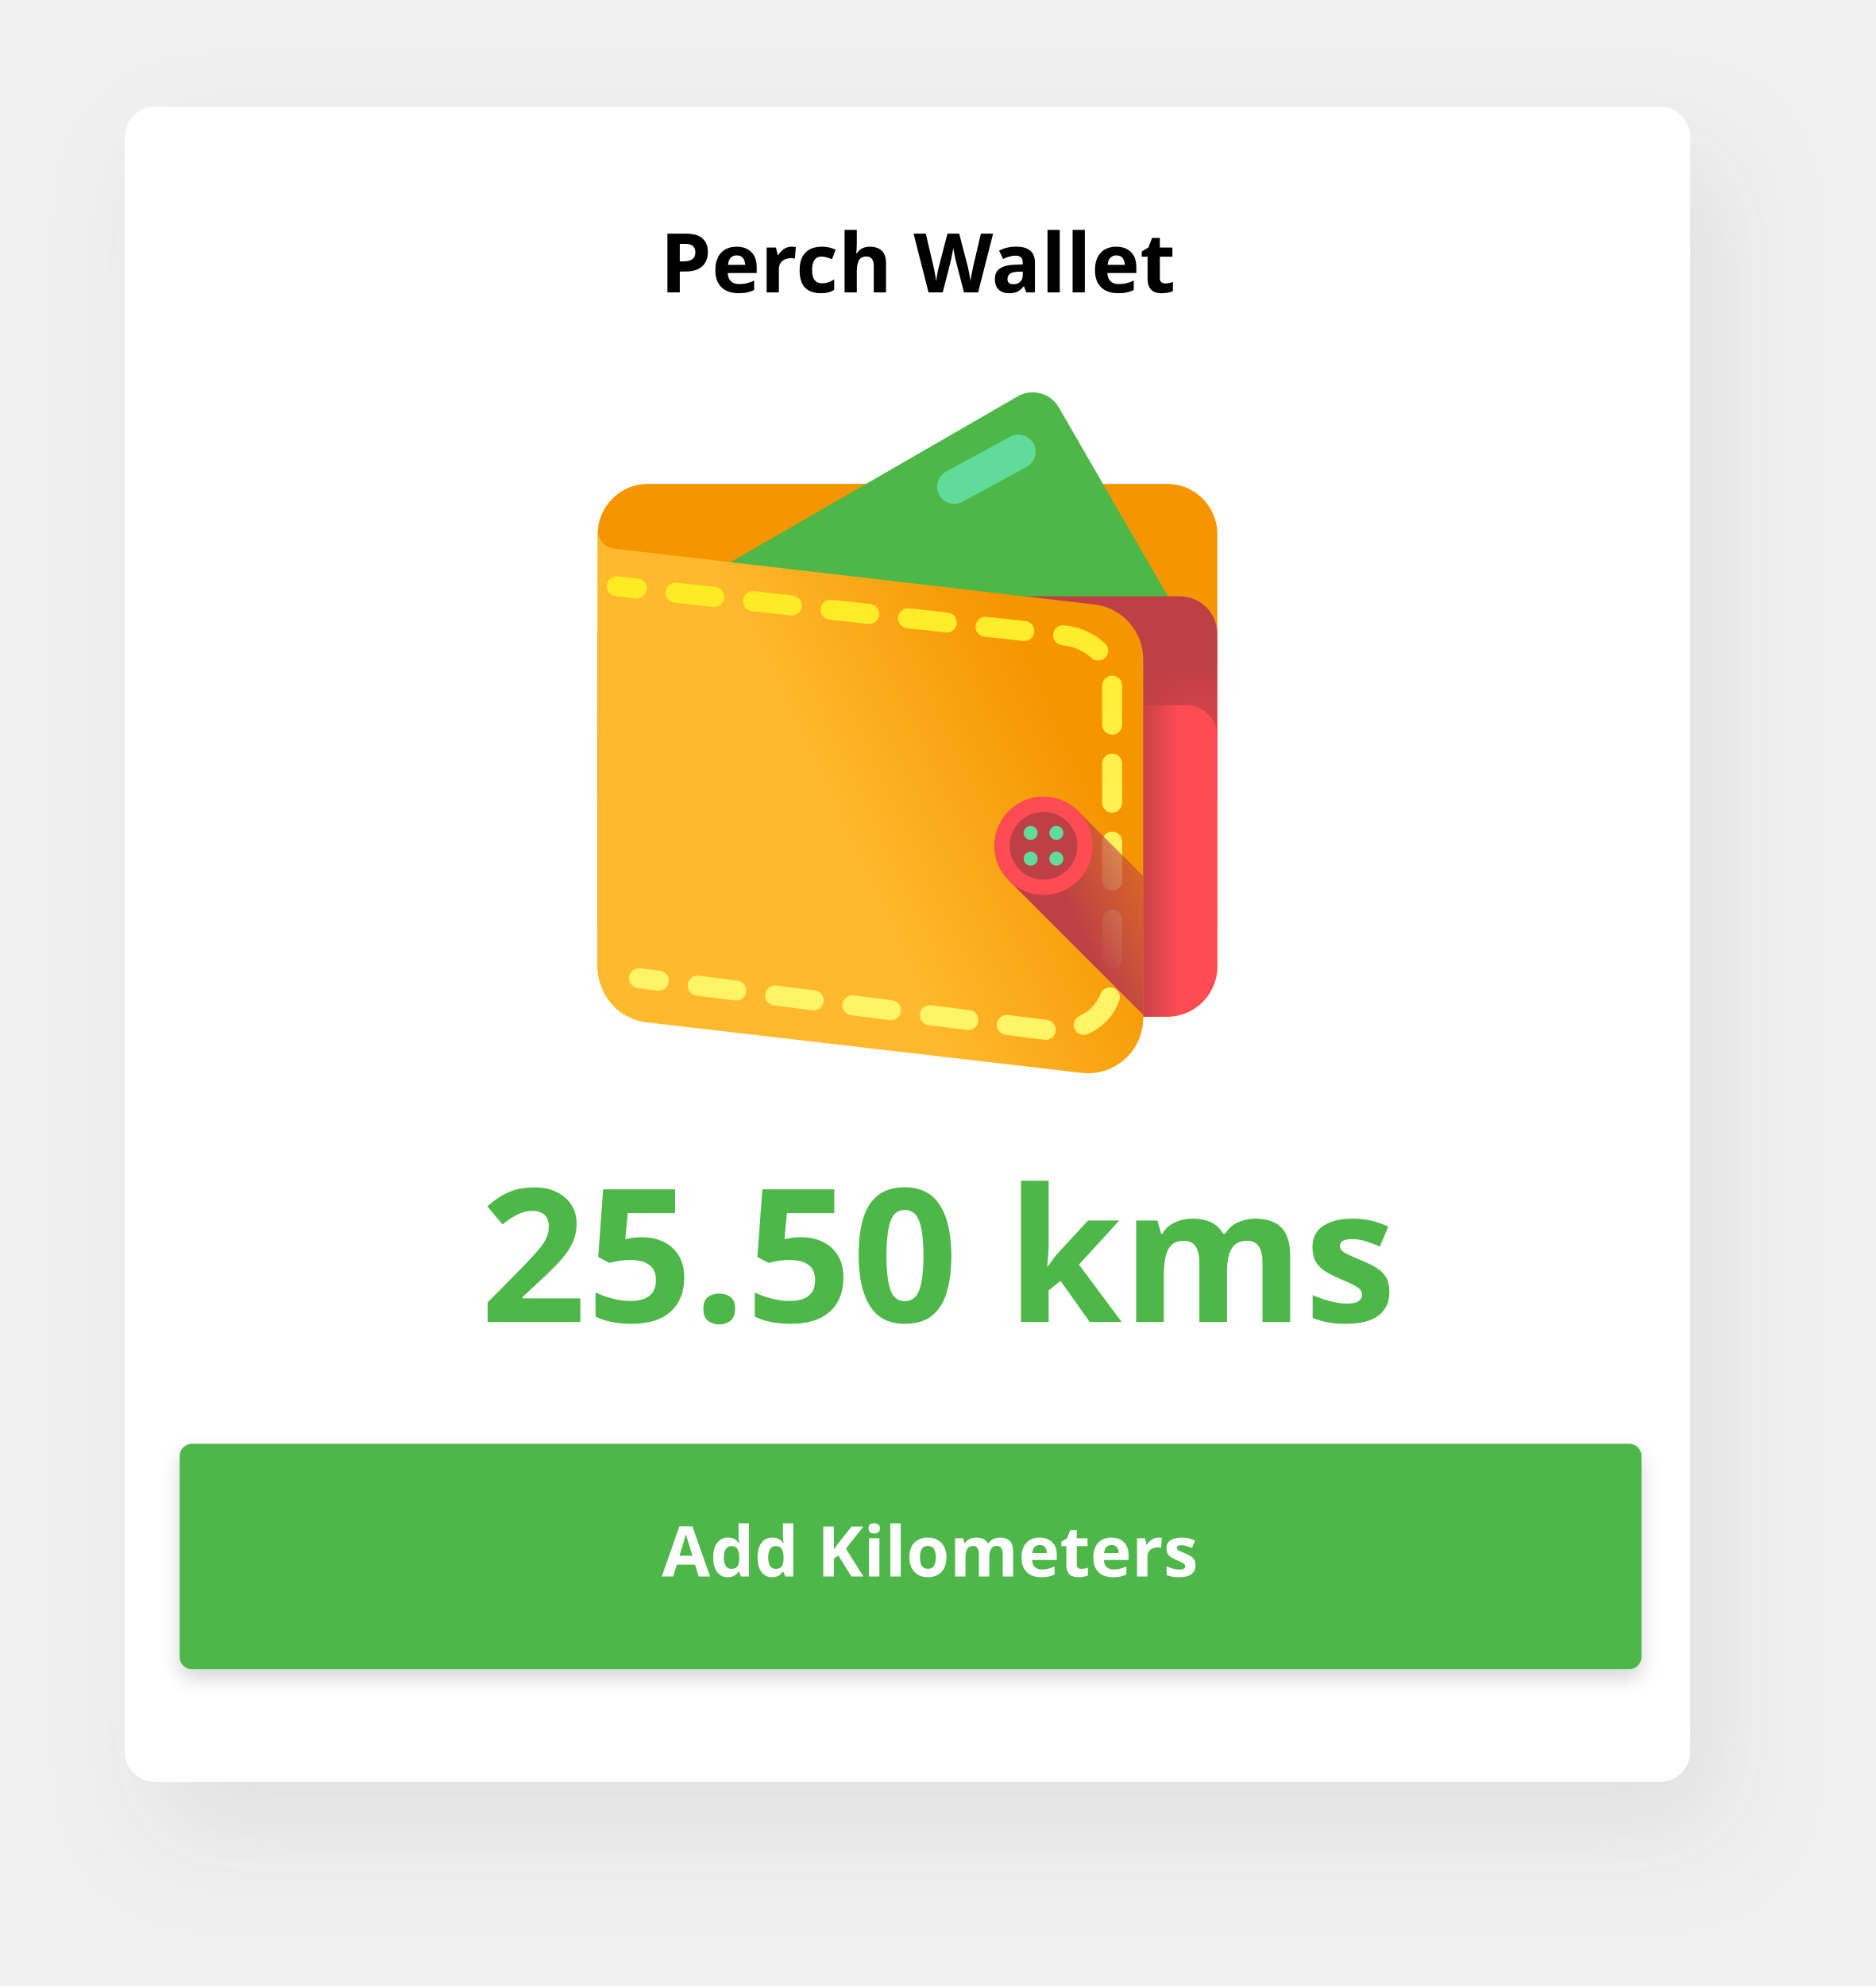
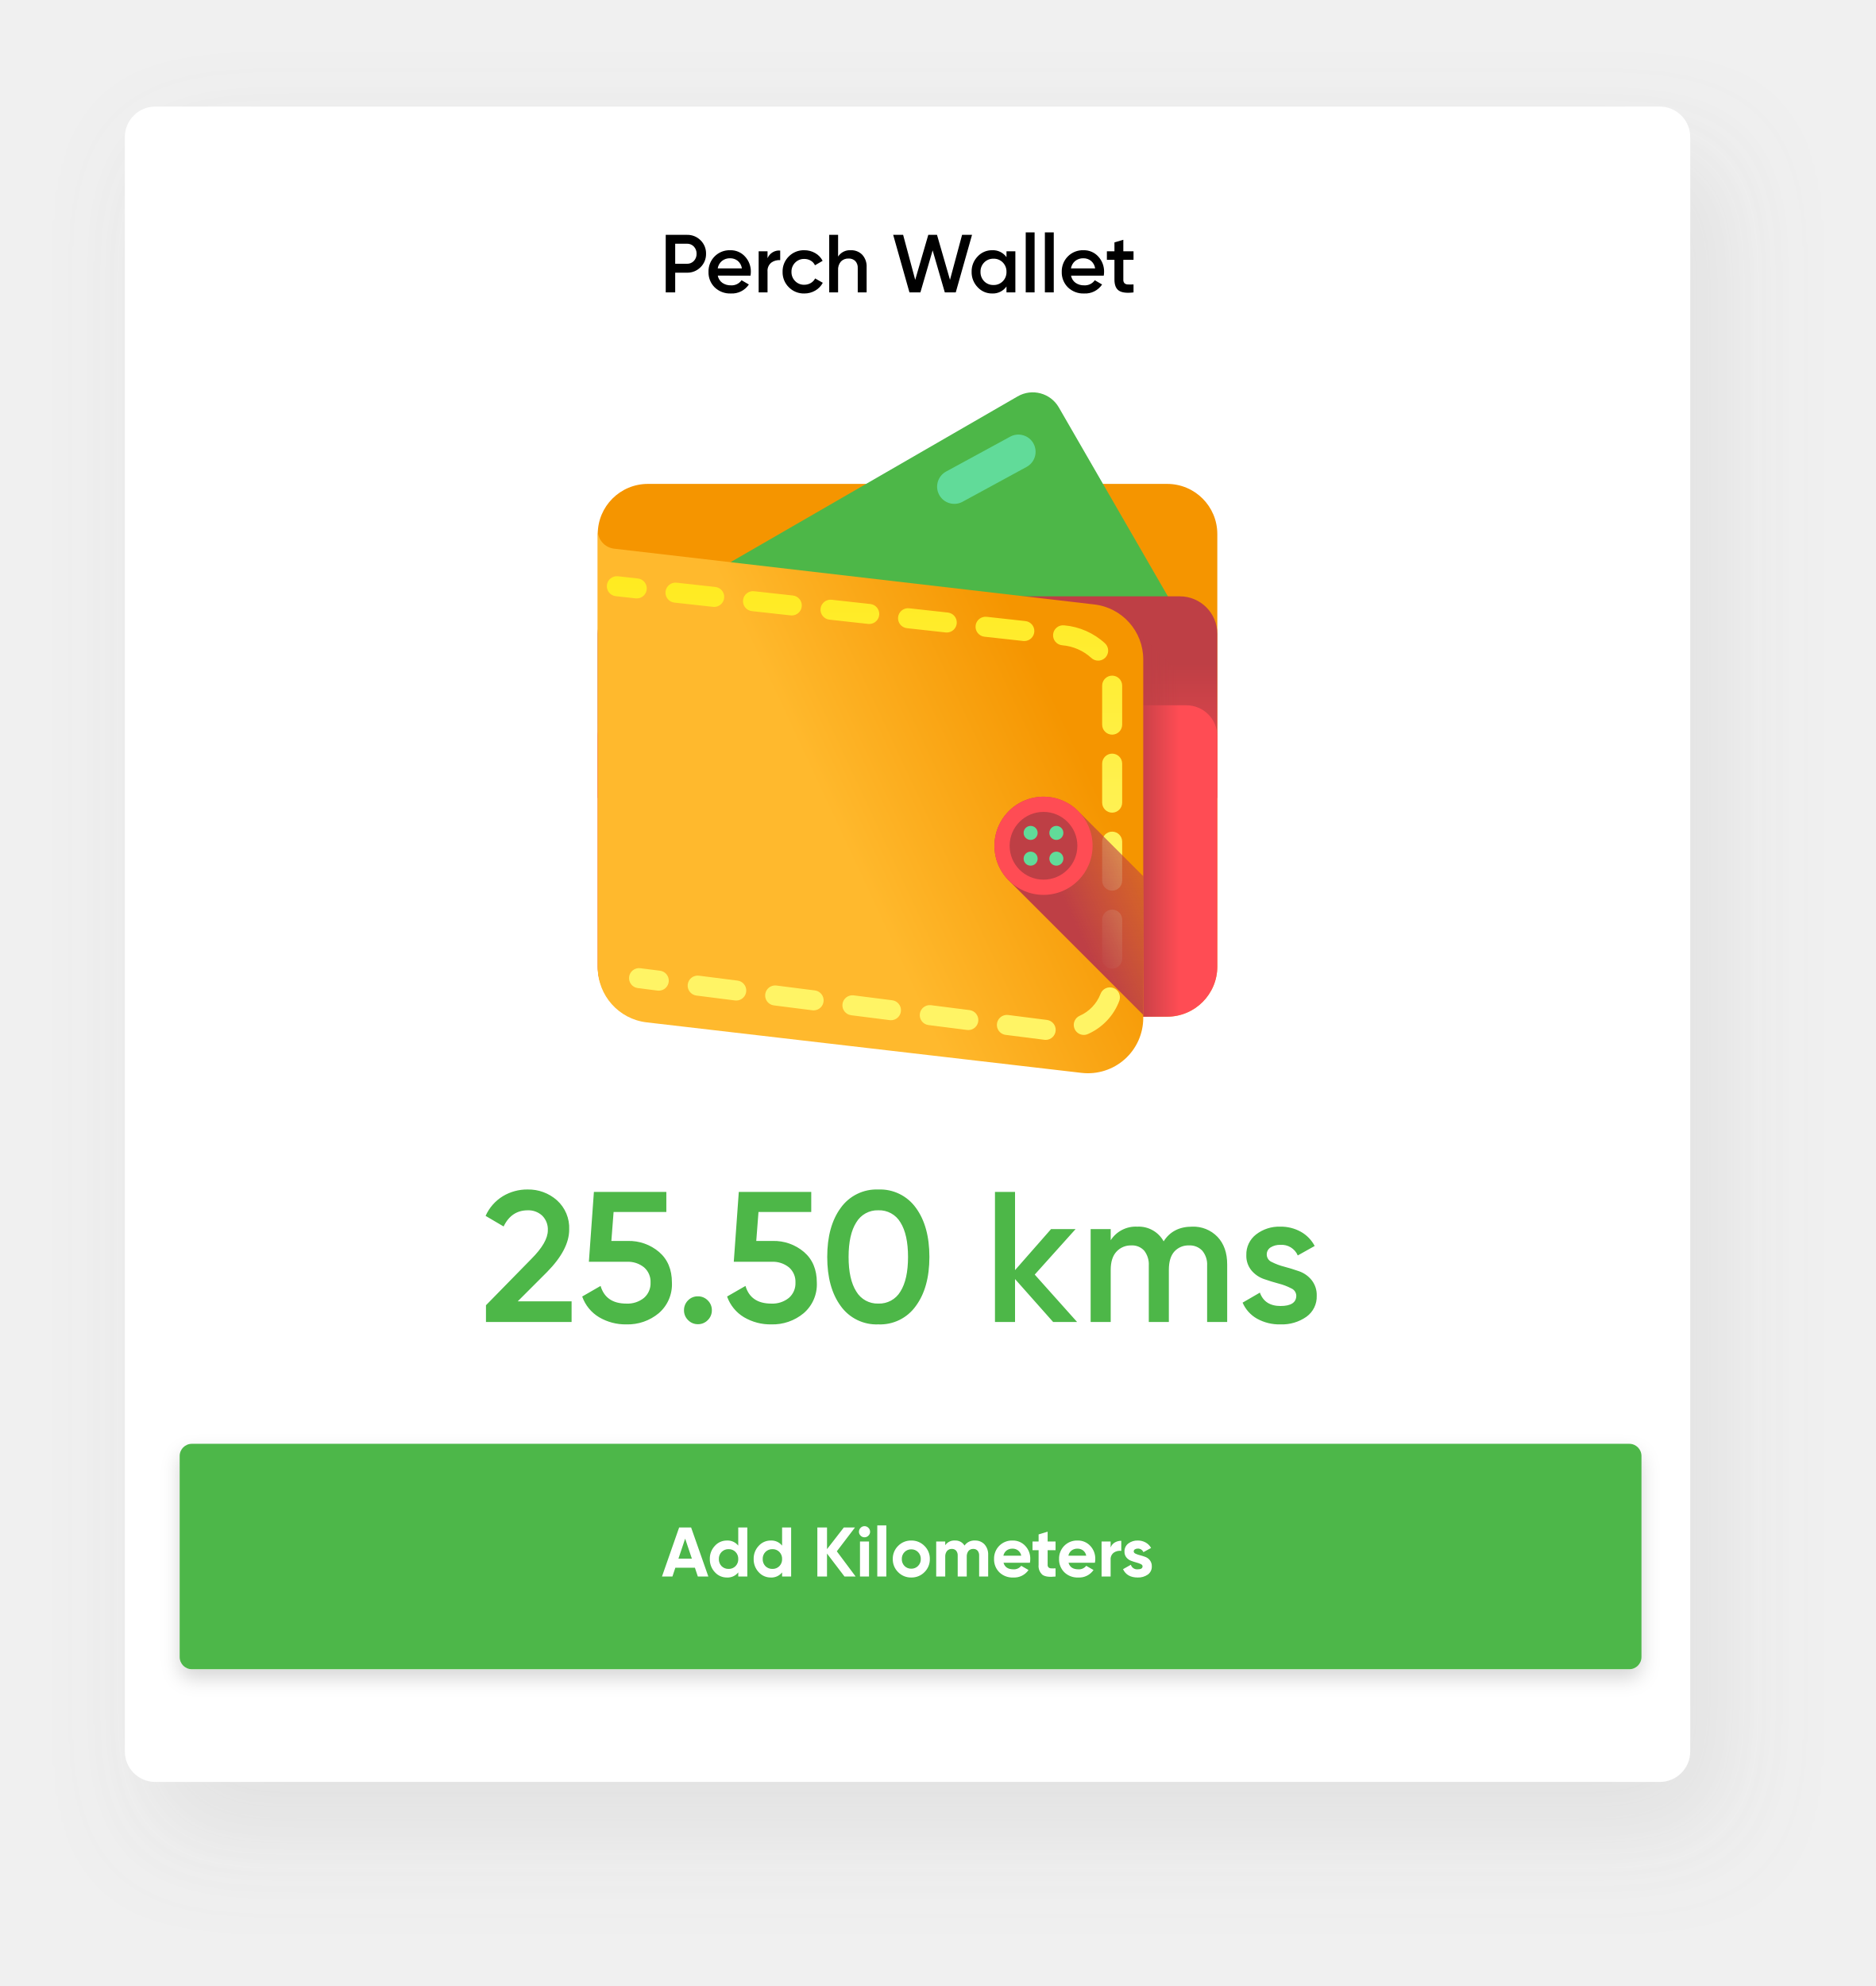
<svg xmlns="http://www.w3.org/2000/svg" xmlns:xlink="http://www.w3.org/1999/xlink" width="616" height="652" viewBox="0 0 616 652">
  <defs>
    <filter id="Rectangle_5" x="0" y="0" width="616" height="652" filterUnits="userSpaceOnUse">
      <feOffset dx="10" dy="16" input="SourceAlpha" />
      <feGaussianBlur stdDeviation="17" result="blur" />
      <feFlood flood-color="#939393" flood-opacity="0.161" />
      <feComposite operator="in" in2="blur" />
      <feComposite in="SourceGraphic" />
    </filter>
    <filter id="_Background" x="50" y="468.001" width="498" height="92" filterUnits="userSpaceOnUse">
      <feOffset dy="3" input="SourceAlpha" />
      <feGaussianBlur stdDeviation="3" result="blur-2" />
      <feFlood flood-opacity="0.161" />
      <feComposite operator="in" in2="blur-2" />
      <feComposite in="SourceGraphic" />
    </filter>
    <linearGradient id="linear-gradient" x1="0.514" y1="0.999" x2="0.508" y2="0.8" gradientUnits="objectBoundingBox">
      <stop offset="0" stop-color="#ffb92d" />
      <stop offset="1" stop-color="#f59500" />
    </linearGradient>
    <linearGradient id="linear-gradient-2" x1="0.544" y1="0.884" x2="0.527" y2="0.725" xlink:href="#linear-gradient" />
    <linearGradient id="linear-gradient-3" x1="0.497" y1="1.192" x2="0.497" y2="0.334" gradientUnits="objectBoundingBox">
      <stop offset="0" stop-color="#ff4c54" />
      <stop offset="1" stop-color="#be3f45" />
    </linearGradient>
    <linearGradient id="linear-gradient-4" x1="0.497" y1="0.009" x2="0.497" y2="-0.849" xlink:href="#linear-gradient-3" />
    <linearGradient id="linear-gradient-5" x1="0.595" y1="0.09" x2="0.113" y2="0.09" gradientUnits="objectBoundingBox">
      <stop offset="0" stop-color="#be3f45" stop-opacity="0" />
      <stop offset="1" stop-color="#be3f45" />
    </linearGradient>
    <linearGradient id="linear-gradient-6" x1="0.328" y1="0.312" x2="0.748" y2="0.118" xlink:href="#linear-gradient" />
    <linearGradient id="linear-gradient-7" x1="0.484" y1="-2.152" x2="0.467" y2="-2.526" xlink:href="#linear-gradient-5" />
    <linearGradient id="linear-gradient-8" x1="0.488" y1="14.281" x2="0.488" y2="-6.552" gradientUnits="objectBoundingBox">
      <stop offset="0" stop-color="#fff465" />
      <stop offset="1" stop-color="#ffe600" />
    </linearGradient>
    <linearGradient id="linear-gradient-9" x1="0.497" y1="0.68" x2="0.497" y2="-0.33" xlink:href="#linear-gradient-8" />
    <linearGradient id="linear-gradient-10" x1="0.486" y1="-3.309" x2="0.486" y2="-23.828" xlink:href="#linear-gradient-8" />
    <linearGradient id="linear-gradient-11" x1="0.754" y1="-1.086" x2="-0.167" y2="-0.458" xlink:href="#linear-gradient-5" />
    <linearGradient id="linear-gradient-12" x1="0.478" y1="-1.436" x2="0.478" y2="-2.157" xlink:href="#linear-gradient-3" />
    <linearGradient id="linear-gradient-13" x1="0.469" y1="-3.071" x2="0.469" y2="-2.351" xlink:href="#linear-gradient-3" />
    <linearGradient id="linear-gradient-14" x1="-4.368" y1="7.43" x2="-3.372" y2="3.032" gradientUnits="objectBoundingBox">
      <stop offset="0" stop-color="#a7f3ce" />
      <stop offset="1" stop-color="#61db99" />
    </linearGradient>
    <linearGradient id="linear-gradient-15" x1="-4.375" y1="7.43" x2="-3.379" y2="3.031" xlink:href="#linear-gradient-14" />
    <linearGradient id="linear-gradient-16" x1="-4.762" y1="5.504" x2="-3.766" y2="1.105" xlink:href="#linear-gradient-14" />
    <linearGradient id="linear-gradient-17" x1="-4.769" y1="5.504" x2="-3.773" y2="1.105" xlink:href="#linear-gradient-14" />
  </defs>
  <g id="Group_4429" data-name="Group 4429" transform="translate(-752.381 -2121.176)">
    <g id="Group_2884" data-name="Group 2884" transform="translate(793 2156.365)">
      <g id="Group_2506" data-name="Group 2506" transform="translate(0 0)">
        <g transform="matrix(1, 0, 0, 1, -40.62, -35.19)" filter="url(#Rectangle_5)">
          <rect id="Rectangle_5-2" data-name="Rectangle 5" width="514" height="550" rx="10" transform="translate(41 35)" fill="#fff" />
        </g>
        <g id="Group_2505" data-name="Group 2505" transform="translate(18.619 36.144)">
          <g id="_1_Button:_Text_2_32px_-_Small_1_Filled_4_Warning" data-name=" 1) Button: Text/2) 32px - Small/1) Filled/4) Warning" transform="translate(0 403.048)">
            <g id="Shape_Type_--_Don_t_Change_" data-name="Shape Type &lt;-- Don't Change ❌" transform="translate(0 0)">
              <g transform="matrix(1, 0, 0, 1, -59.24, -474.38)" filter="url(#_Background)">
                <rect id="_Background-2" data-name="🎨 Background" width="480" height="74" rx="4" transform="translate(59 474)" fill="#4db748" />
              </g>
            </g>
-             <text id="_Content" data-name="↪︎🖋Content" transform="translate(238.85 43.191)" fill="#fff" font-size="23" font-family="Gilroy-Bold" font-weight="700">
-               <tspan x="-80.788" y="0">Add Kilometers</tspan>
-             </text>
+             <path id="_Content" data-name="↪︎🖋Content" d="M-68.943,0l-.966-2.9h-6.417L-77.292,0h-3.427l5.635-16.1h3.933L-65.493,0Zm-6.371-5.865H-70.9l-2.208-6.578ZM-55.672-16.1H-52.7V0h-2.967V-1.357A4.451,4.451,0,0,1-59.4.322a5.235,5.235,0,0,1-3.967-1.759A6.08,6.08,0,0,1-65.01-5.75a6.08,6.08,0,0,1,1.645-4.312A5.235,5.235,0,0,1-59.4-11.822a4.451,4.451,0,0,1,3.726,1.679ZM-61.146-3.4a3.163,3.163,0,0,0,2.3.9,3.065,3.065,0,0,0,2.277-.908,3.182,3.182,0,0,0,.9-2.335,3.182,3.182,0,0,0-.9-2.335,3.065,3.065,0,0,0-2.277-.908,3.1,3.1,0,0,0-2.289.908,3.16,3.16,0,0,0-.909,2.335A3.221,3.221,0,0,0-61.146-3.4Zm19.872-12.7h2.967V0h-2.967V-1.357A4.451,4.451,0,0,1-45,.322a5.235,5.235,0,0,1-3.967-1.759A6.08,6.08,0,0,1-50.612-5.75a6.08,6.08,0,0,1,1.645-4.312A5.235,5.235,0,0,1-45-11.822a4.451,4.451,0,0,1,3.726,1.679ZM-46.748-3.4a3.163,3.163,0,0,0,2.3.9,3.065,3.065,0,0,0,2.277-.908,3.182,3.182,0,0,0,.9-2.335,3.182,3.182,0,0,0-.9-2.335,3.065,3.065,0,0,0-2.277-.908,3.1,3.1,0,0,0-2.289.908,3.16,3.16,0,0,0-.909,2.335A3.221,3.221,0,0,0-46.748-3.4ZM-17.124,0h-3.657l-5.75-7.544V0H-29.7V-16.1h3.174v7.107l5.52-7.107h3.657l-5.957,7.82Zm2.9-12.88a1.746,1.746,0,0,1-1.277-.541,1.746,1.746,0,0,1-.541-1.276,1.784,1.784,0,0,1,.541-1.288,1.728,1.728,0,0,1,1.277-.552,1.754,1.754,0,0,1,1.3.552,1.784,1.784,0,0,1,.54,1.288,1.746,1.746,0,0,1-.54,1.276A1.772,1.772,0,0,1-14.226-12.88ZM-15.7,0V-11.5h2.967V0Zm5.681,0V-16.79H-7.05V0ZM5.462-1.426A5.922,5.922,0,0,1,1.138.322,5.864,5.864,0,0,1-3.174-1.437,5.864,5.864,0,0,1-4.934-5.75a5.864,5.864,0,0,1,1.76-4.312,5.864,5.864,0,0,1,4.313-1.759,5.9,5.9,0,0,1,4.324,1.759A5.845,5.845,0,0,1,7.233-5.75,5.883,5.883,0,0,1,5.462-1.426ZM-1.093-3.473a3.029,3.029,0,0,0,2.231.9,3.029,3.029,0,0,0,2.231-.9,3.085,3.085,0,0,0,.9-2.277,3.085,3.085,0,0,0-.9-2.277,3.029,3.029,0,0,0-2.231-.9,2.99,2.99,0,0,0-2.22.9A3.106,3.106,0,0,0-1.967-5.75,3.129,3.129,0,0,0-1.093-3.473Zm23.138-8.349a4.089,4.089,0,0,1,3.162,1.288,4.9,4.9,0,0,1,1.185,3.45V0H23.425V-6.877a2.357,2.357,0,0,0-.506-1.61,1.8,1.8,0,0,0-1.426-.575,1.95,1.95,0,0,0-1.575.667,2.918,2.918,0,0,0-.564,1.932V0H16.387V-6.877a2.357,2.357,0,0,0-.506-1.61,1.8,1.8,0,0,0-1.426-.575A1.992,1.992,0,0,0,12.88-8.4a2.84,2.84,0,0,0-.587,1.932V0H9.326V-11.5h2.967v1.219a3.582,3.582,0,0,1,3.2-1.541,3.408,3.408,0,0,1,3.128,1.656A3.9,3.9,0,0,1,22.045-11.822Zm9.384,7.291q.6,2.162,3.243,2.162a3.034,3.034,0,0,0,2.576-1.15l2.392,1.38A5.7,5.7,0,0,1,34.626.322,6.187,6.187,0,0,1,30.049-1.4,5.893,5.893,0,0,1,28.324-5.75a5.946,5.946,0,0,1,1.7-4.335,5.853,5.853,0,0,1,4.37-1.736,5.483,5.483,0,0,1,4.174,1.748A6.069,6.069,0,0,1,40.215-5.75,6.946,6.946,0,0,1,40.1-4.531Zm-.046-2.3h5.865A2.78,2.78,0,0,0,36.2-8.579,3,3,0,0,0,34.4-9.154a3.121,3.121,0,0,0-1.978.61A2.913,2.913,0,0,0,31.383-6.831ZM48.518-8.648h-2.6v4.784a1.138,1.138,0,0,0,.3.874,1.373,1.373,0,0,0,.874.31,12.879,12.879,0,0,0,1.426-.012V0q-3.059.345-4.312-.575a3.828,3.828,0,0,1-1.254-3.289V-8.648h-2V-11.5h2v-2.323l2.967-.9v3.22h2.6Zm4.255,4.117q.6,2.162,3.243,2.162a3.034,3.034,0,0,0,2.576-1.15l2.392,1.38A5.7,5.7,0,0,1,55.971.322,6.187,6.187,0,0,1,51.394-1.4,5.893,5.893,0,0,1,49.668-5.75a5.946,5.946,0,0,1,1.7-4.335,5.853,5.853,0,0,1,4.37-1.736,5.483,5.483,0,0,1,4.174,1.748A6.069,6.069,0,0,1,61.56-5.75a6.946,6.946,0,0,1-.115,1.219Zm-.046-2.3h5.865a2.78,2.78,0,0,0-1.047-1.748,3,3,0,0,0-1.805-.575,3.121,3.121,0,0,0-1.978.61A2.913,2.913,0,0,0,52.728-6.831ZM66.6-9.522a3.1,3.1,0,0,1,1.368-1.656,4.172,4.172,0,0,1,2.128-.552v3.312a3.494,3.494,0,0,0-2.426.552A2.635,2.635,0,0,0,66.6-5.5V0H63.629V-11.5H66.6Zm7.59,1.288q0,.46.609.747a8.128,8.128,0,0,0,1.483.506,15.333,15.333,0,0,1,1.748.552,3.393,3.393,0,0,1,1.484,1.115,3.084,3.084,0,0,1,.609,1.955A3.159,3.159,0,0,1,78.8-.632a5.493,5.493,0,0,1-3.3.954q-3.542,0-4.83-2.737l2.576-1.449A2.132,2.132,0,0,0,75.5-2.369q1.587,0,1.587-.989,0-.46-.609-.747a8.7,8.7,0,0,0-1.483-.518A15.511,15.511,0,0,1,73.243-5.2,3.589,3.589,0,0,1,71.76-6.29a2.869,2.869,0,0,1-.61-1.875,3.213,3.213,0,0,1,1.254-2.68,4.914,4.914,0,0,1,3.117-.977,5.209,5.209,0,0,1,2.553.632,4.623,4.623,0,0,1,1.817,1.806L77.36-8a1.892,1.892,0,0,0-1.84-1.173,1.685,1.685,0,0,0-.954.253A.789.789,0,0,0,74.187-8.234Z" transform="translate(238.85 43.191)" fill="#fff" />
          </g>
          <g id="Fare" transform="translate(98.572 305.572)">
-             <text id="_25.50" data-name="$25.50" transform="translate(138.19 57.096)" fill="#4db748" font-size="61" font-family="Gilroy-SemiBold, Gilroy" font-weight="600">
-               <tspan x="-138.318" y="0">25.50 kms</tspan>
-             </text>
+             <path id="_25.50" data-name="$25.50" d="M-136.426,0V-5.49l14.884-15.189q5.429-5.429,5.429-9.394a6.312,6.312,0,0,0-1.861-4.85,6.65,6.65,0,0,0-4.728-1.738q-5.368,0-7.93,5.307l-5.917-3.477a14.513,14.513,0,0,1,5.673-6.466,15.469,15.469,0,0,1,8.113-2.2,14.108,14.108,0,0,1,9.638,3.538,12.172,12.172,0,0,1,4.026,9.638q0,6.527-7.259,13.908L-126-6.771h17.69V0Zm46.543-26.6a15.238,15.238,0,0,1,10.309,3.629q4.209,3.63,4.209,10.035A12.474,12.474,0,0,1-79.7-2.867,15.886,15.886,0,0,1-90.311.793a17.053,17.053,0,0,1-8.967-2.349,12.9,12.9,0,0,1-5.551-6.8l6.039-3.477q1.708,5.8,8.479,5.8A8.541,8.541,0,0,0-84.546-7.9a6.293,6.293,0,0,0,2.165-5.033,6.243,6.243,0,0,0-2.135-5,8.418,8.418,0,0,0-5.673-1.83h-12.444l1.647-22.936H-77.2v6.588H-94.52l-.732,9.516ZM-63.593-.61A4.407,4.407,0,0,1-66.826.732,4.407,4.407,0,0,1-70.059-.61,4.407,4.407,0,0,1-71.4-3.843a4.459,4.459,0,0,1,1.312-3.233,4.378,4.378,0,0,1,3.263-1.342,4.407,4.407,0,0,1,3.233,1.342,4.407,4.407,0,0,1,1.342,3.233A4.407,4.407,0,0,1-63.593-.61ZM-42.3-26.6a15.238,15.238,0,0,1,10.309,3.629q4.209,3.63,4.209,10.035A12.474,12.474,0,0,1-32.117-2.867,15.886,15.886,0,0,1-42.731.793,17.053,17.053,0,0,1-51.7-1.556a12.9,12.9,0,0,1-5.551-6.8l6.039-3.477q1.708,5.8,8.479,5.8A8.541,8.541,0,0,0-36.966-7.9,6.293,6.293,0,0,0-34.8-12.932a6.243,6.243,0,0,0-2.135-5,8.418,8.418,0,0,0-5.673-1.83H-55.053L-53.406-42.7h23.79v6.588H-46.94l-.732,9.516ZM4.727-5.246A14.357,14.357,0,0,1-7.595.793,14.437,14.437,0,0,1-19.947-5.246q-4.422-6.039-4.422-16.1t4.422-16.1A14.437,14.437,0,0,1-7.595-43.493,14.437,14.437,0,0,1,4.758-37.454Q9.18-31.415,9.18-21.35T4.727-5.246ZM-7.595-6.039A8.069,8.069,0,0,0-.336-10q2.5-3.965,2.5-11.346T-.336-32.7a8.069,8.069,0,0,0-7.259-3.965A8.087,8.087,0,0,0-14.823-32.7q-2.531,3.965-2.531,11.346T-14.823-10A8.087,8.087,0,0,0-7.595-6.039ZM57.675,0H49.806L37.3-14.091V0H30.713V-42.7H37.3v25.681L49.135-30.5h8.052L43.768-15.555ZM95.434-31.293a10.967,10.967,0,0,1,8.357,3.355q3.172,3.355,3.172,9.028V0h-6.588V-18.483a7.026,7.026,0,0,0-1.586-4.911,5.57,5.57,0,0,0-4.331-1.738,6.18,6.18,0,0,0-4.85,2.013q-1.8,2.013-1.8,6.039V0H81.221V-18.483a7.307,7.307,0,0,0-1.494-4.911,5.287,5.287,0,0,0-4.24-1.738,6.347,6.347,0,0,0-4.88,2.043q-1.891,2.043-1.891,6.009V0H62.128V-30.5h6.588v3.66a9.754,9.754,0,0,1,8.723-4.453A9.338,9.338,0,0,1,86.1-26.474Q89.151-31.293,95.434-31.293Zm24.522,9.211a2.68,2.68,0,0,0,1.677,2.41,19.606,19.606,0,0,0,4.087,1.525q2.41.641,4.849,1.495a9.155,9.155,0,0,1,4.118,2.9A7.856,7.856,0,0,1,136.366-8.6a8.1,8.1,0,0,1-3.386,6.893,13.935,13.935,0,0,1-8.509,2.5A15.084,15.084,0,0,1,116.724-1.1a11.091,11.091,0,0,1-4.7-5.246L117.7-9.638q1.586,4.392,6.771,4.392t5.185-3.416a2.705,2.705,0,0,0-1.677-2.379,18.479,18.479,0,0,0-4.087-1.556q-2.409-.641-4.85-1.495a9.348,9.348,0,0,1-4.118-2.836,7.521,7.521,0,0,1-1.677-5.033,8.243,8.243,0,0,1,3.2-6.771,12.339,12.339,0,0,1,7.96-2.562,13.424,13.424,0,0,1,6.74,1.677,11.413,11.413,0,0,1,4.545,4.667l-5.551,3.111a5.761,5.761,0,0,0-5.734-3.477,5.751,5.751,0,0,0-3.172.823A2.686,2.686,0,0,0,119.957-22.082Z" transform="translate(138.19 57.096)" fill="#4db748" />
          </g>
-           <text id="Add_credit_card" data-name="Add credit card" transform="translate(235.763 24.666)" font-size="27" font-family="Gilroy-SemiBold, Gilroy" font-weight="600">
-             <tspan x="-78.286" y="0">Perch Wallet</tspan>
-           </text>
+           <path id="Add_credit_card" data-name="Add credit card" d="M-69.43-18.9a6.09,6.09,0,0,1,4.468,1.782,5.988,5.988,0,0,1,1.8,4.428,6,6,0,0,1-1.8,4.415,6.066,6.066,0,0,1-4.468,1.8h-3.861V0H-76.4V-18.9Zm0,9.5a3,3,0,0,0,2.268-.931,3.28,3.28,0,0,0,.891-2.363,3.28,3.28,0,0,0-.891-2.363,3,3,0,0,0-2.268-.932h-3.861V-9.4Zm10.125,3.888A3.707,3.707,0,0,0-57.82-3.145a4.774,4.774,0,0,0,2.835.823A3.958,3.958,0,0,0-51.5-4l2.4,1.4A6.683,6.683,0,0,1-55.012.351a7.219,7.219,0,0,1-5.319-2.012A6.873,6.873,0,0,1-62.356-6.75a6.946,6.946,0,0,1,2-5.062,6.871,6.871,0,0,1,5.13-2.038,6.312,6.312,0,0,1,4.874,2.079,7.208,7.208,0,0,1,1.9,5.049,9.02,9.02,0,0,1-.108,1.215Zm-.027-2.376h7.938a3.892,3.892,0,0,0-1.364-2.484,3.927,3.927,0,0,0-2.5-.837,4.1,4.1,0,0,0-2.7.891A4.019,4.019,0,0,0-59.332-7.884Zm16.362-3.348a4.13,4.13,0,0,1,4.158-2.511v3.159a4.323,4.323,0,0,0-2.916.8A3.442,3.442,0,0,0-42.971-6.8V0h-2.916V-13.5h2.916ZM-30.9.351A6.883,6.883,0,0,1-35.991-1.7,6.886,6.886,0,0,1-38.029-6.75a6.873,6.873,0,0,1,2.039-5.062A6.906,6.906,0,0,1-30.9-13.851a7,7,0,0,1,3.591.945,6.1,6.1,0,0,1,2.43,2.538L-27.391-8.91a3.454,3.454,0,0,0-1.39-1.525,4.121,4.121,0,0,0-2.146-.554,4.028,4.028,0,0,0-2.984,1.215,4.129,4.129,0,0,0-1.2,3.024,4.129,4.129,0,0,0,1.2,3.024,4.028,4.028,0,0,0,2.984,1.215,4.136,4.136,0,0,0,2.146-.567A3.7,3.7,0,0,0-27.337-4.59l2.511,1.431A6.421,6.421,0,0,1-27.31-.594,7,7,0,0,1-30.9.351Zm15.282-14.2a4.975,4.975,0,0,1,3.753,1.485,5.63,5.63,0,0,1,1.431,4.077V0h-2.916V-7.992a3.142,3.142,0,0,0-.81-2.322,2.992,2.992,0,0,0-2.214-.81,3.333,3.333,0,0,0-2.484.958,4.023,4.023,0,0,0-.945,2.93V0H-22.72V-18.9H-19.8v7.128A4.6,4.6,0,0,1-15.619-13.851ZM3.631,0-1.715-18.9H1.552L5.521-4.131,9.814-18.9h2.862L16.942-4.131,20.911-18.9h3.267L18.832,0H15.241l-4-13.8L7.222,0Zm31.86-13.5h2.916V0H35.492V-1.944A5.462,5.462,0,0,1,30.767.351a6.331,6.331,0,0,1-4.752-2.066A7.023,7.023,0,0,1,24.044-6.75,7.01,7.01,0,0,1,26.015-11.8a6.351,6.351,0,0,1,4.752-2.052,5.485,5.485,0,0,1,4.725,2.268ZM28.175-3.645A4.138,4.138,0,0,0,31.226-2.43a4.114,4.114,0,0,0,3.051-1.228A4.216,4.216,0,0,0,35.492-6.75a4.216,4.216,0,0,0-1.215-3.091,4.114,4.114,0,0,0-3.051-1.229,4.114,4.114,0,0,0-3.051,1.229A4.216,4.216,0,0,0,26.96-6.75,4.262,4.262,0,0,0,28.175-3.645ZM41.809,0V-19.71h2.916V0ZM48.1,0V-19.71h2.916V0Zm8.586-5.508a3.707,3.707,0,0,0,1.485,2.362,4.774,4.774,0,0,0,2.835.823A3.958,3.958,0,0,0,64.49-4l2.4,1.4A6.683,6.683,0,0,1,60.98.351a7.219,7.219,0,0,1-5.319-2.012A6.873,6.873,0,0,1,53.636-6.75a6.946,6.946,0,0,1,2-5.062,6.871,6.871,0,0,1,5.13-2.038,6.312,6.312,0,0,1,4.874,2.079,7.208,7.208,0,0,1,1.9,5.049,9.02,9.02,0,0,1-.108,1.215ZM56.66-7.884H64.6a3.892,3.892,0,0,0-1.363-2.484,3.927,3.927,0,0,0-2.5-.837,4.1,4.1,0,0,0-2.7.891A4.019,4.019,0,0,0,56.66-7.884Zm20.547-2.808H73.859v6.48a1.616,1.616,0,0,0,.378,1.2,1.7,1.7,0,0,0,1.12.4,18.455,18.455,0,0,0,1.85-.013V0Q73.859.405,72.4-.581T70.943-4.212v-6.48H68.459V-13.5h2.484v-2.916l2.916-.864v3.78h3.348Z" transform="translate(235.763 24.666)" />
        </g>
      </g>
    </g>
    <g id="Group_2991" data-name="Group 2991" transform="translate(948.662 2249.979)">
      <path id="Path_1530" data-name="Path 1530" d="M210.008,243.761H39.481a16.456,16.456,0,0,1-16.456-16.456V85.31A16.456,16.456,0,0,1,39.481,68.854H210.008A16.456,16.456,0,0,1,226.464,85.31V227.305A16.456,16.456,0,0,1,210.008,243.761Z" transform="translate(-23.025 -38.792)" fill="url(#linear-gradient)" />
      <path id="Path_1531" data-name="Path 1531" d="M212.058,244.893H49.138A15.723,15.723,0,0,1,33.415,229.17V93.509A15.723,15.723,0,0,1,49.138,77.786h162.92a15.723,15.723,0,0,1,15.723,15.723V229.17A15.722,15.722,0,0,1,212.058,244.893Z" transform="translate(-28.879 -43.824)" fill="url(#linear-gradient-2)" />
      <path id="Path_1532" data-name="Path 1532" d="M226.478,75.993,185.461,4.949a9.894,9.894,0,0,0-13.516-3.621L42.621,75.993Z" transform="translate(-34.065 0)" fill="#4db748" />
      <path id="Path_1533" data-name="Path 1533" d="M23.025,219.59H226.464V165.707a12.314,12.314,0,0,0-12.314-12.314H35.339a12.314,12.314,0,0,0-12.314,12.314Z" transform="translate(-23.025 -86.42)" fill="url(#linear-gradient-3)" />
      <path id="Path_1534" data-name="Path 1534" d="M23.025,245.479v75.608a16.457,16.457,0,0,0,16.457,16.457H210.008a16.456,16.456,0,0,0,16.456-16.456V245.479A10.164,10.164,0,0,0,216.3,235.315H33.189A10.164,10.164,0,0,0,23.025,245.479Z" transform="translate(-23.025 -132.574)" fill="url(#linear-gradient-4)" />
      <path id="Path_1535" data-name="Path 1535" d="M418.679,169.277V300.339h14.236a16.456,16.456,0,0,0,16.456-16.456V199.969Z" transform="translate(-245.932 -95.369)" fill="url(#linear-gradient-5)" />
      <path id="Path_1536" data-name="Path 1536" d="M181.9,281.865,39.086,265.279a18.155,18.155,0,0,1-16.061-18.034V103.735a6.075,6.075,0,0,0,5.374,6.034l157.685,18.314a18.156,18.156,0,0,1,16.061,18.034V263.831A18.155,18.155,0,0,1,181.9,281.865Z" transform="translate(-23.025 -58.443)" fill="url(#linear-gradient-6)" />
      <path id="Path_1537" data-name="Path 1537" d="M181.9,401.391,39.086,384.8a18.155,18.155,0,0,1-16.061-18.034v28.665A18.155,18.155,0,0,0,39.086,413.47L181.9,430.056a18.155,18.155,0,0,0,20.25-18.034V383.357A18.156,18.156,0,0,1,181.9,401.391Z" transform="translate(-23.025 -206.635)" fill="url(#linear-gradient-7)" />
      <path id="Path_1538" data-name="Path 1538" d="M39.67,145.555a3.437,3.437,0,0,1-.363-.02l-6.535-.719a3.287,3.287,0,1,1,.718-6.535l6.535.719a3.287,3.287,0,0,1-.355,6.555Z" transform="translate(-26.866 -77.895)" fill="url(#linear-gradient-8)" />
      <path id="Path_1539" data-name="Path 1539" d="M198.811,293.218a3.4,3.4,0,0,1-.419-.027l-12.7-1.615a3.288,3.288,0,1,1,.83-6.523l12.7,1.615a3.288,3.288,0,0,1-.411,6.549Zm12.5-1.627a3.288,3.288,0,0,1-1.4-6.262,12.971,12.971,0,0,0,6.882-7.153A3.287,3.287,0,1,1,223,280.345a19.3,19.3,0,0,1-10.287,10.932A3.278,3.278,0,0,1,211.313,291.591Zm-37.9-1.6a3.409,3.409,0,0,1-.419-.027l-12.7-1.615a3.288,3.288,0,0,1,.83-6.523l12.7,1.615a3.288,3.288,0,0,1-.411,6.549Zm-25.4-3.231a3.4,3.4,0,0,1-.419-.026l-12.7-1.615a3.288,3.288,0,0,1,.83-6.523l12.7,1.615a3.288,3.288,0,0,1-.411,6.549Zm-25.4-3.23a3.41,3.41,0,0,1-.419-.027l-12.7-1.616a3.288,3.288,0,0,1,.83-6.522l12.7,1.616a3.288,3.288,0,0,1-.411,6.549ZM97.2,280.3a3.41,3.41,0,0,1-.419-.027l-12.7-1.615a3.288,3.288,0,0,1,.83-6.523l12.7,1.615A3.288,3.288,0,0,1,97.2,280.3Zm123.433-10.468a3.287,3.287,0,0,1-3.287-3.287v-12.8a3.287,3.287,0,0,1,6.574,0v12.8A3.286,3.286,0,0,1,220.634,269.829Zm0-25.607a3.287,3.287,0,0,1-3.287-3.287v-12.8a3.287,3.287,0,0,1,6.574,0v12.8A3.287,3.287,0,0,1,220.634,244.222Zm0-25.607a3.287,3.287,0,0,1-3.287-3.287v-12.8a3.287,3.287,0,0,1,6.574,0v12.8A3.287,3.287,0,0,1,220.634,218.615Zm0-25.607a3.287,3.287,0,0,1-3.287-3.287v-12.8a3.287,3.287,0,1,1,6.574,0v12.8A3.287,3.287,0,0,1,220.634,193.008Zm-4.6-24.3a3.277,3.277,0,0,1-2.26-.9,16.115,16.115,0,0,0-9.523-4.143l-.087-.009a3.287,3.287,0,0,1,.7-6.537l.056.006a22.691,22.691,0,0,1,13.373,5.91,3.287,3.287,0,0,1-2.262,5.674Zm-24.242-6.433a3.38,3.38,0,0,1-.363-.02l-12.727-1.4a3.287,3.287,0,0,1,.718-6.535l12.727,1.4a3.287,3.287,0,0,1-.355,6.555Zm-25.453-2.8a3.4,3.4,0,0,1-.363-.02l-12.727-1.4a3.287,3.287,0,0,1,.718-6.535l12.727,1.4a3.288,3.288,0,0,1-.355,6.555Zm-25.454-2.8a3.433,3.433,0,0,1-.363-.02l-12.727-1.4a3.287,3.287,0,1,1,.718-6.535l12.727,1.4a3.288,3.288,0,0,1-.355,6.555Zm-25.454-2.8a3.4,3.4,0,0,1-.363-.02l-12.727-1.4a3.287,3.287,0,0,1,.718-6.535l12.727,1.4a3.287,3.287,0,0,1-.355,6.555Zm-25.454-2.8a3.389,3.389,0,0,1-.363-.02l-12.727-1.4a3.287,3.287,0,0,1,.718-6.535l12.727,1.4a3.288,3.288,0,0,1-.355,6.555Z" transform="translate(-51.721 -80.628)" fill="url(#linear-gradient-9)" />
      <path id="Path_1540" data-name="Path 1540" d="M56.272,440.352a3.3,3.3,0,0,1-.419-.027l-6.523-.829a3.288,3.288,0,0,1,.829-6.523l6.523.829a3.288,3.288,0,0,1-.41,6.549Z" transform="translate(-36.227 -243.918)" fill="url(#linear-gradient-10)" />
      <path id="Path_1541" data-name="Path 1541" d="M307.644,42.374,286.6,53.823a5.649,5.649,0,0,1-7.662-2.262h0A5.65,5.65,0,0,1,281.2,43.9l21.04-11.448a5.65,5.65,0,0,1,7.662,2.262h0A5.649,5.649,0,0,1,307.644,42.374Z" transform="translate(-166.818 -17.895)" fill="#61db99" />
      <path id="Path_1542" data-name="Path 1542" d="M370.219,330.144,349.34,309.265a16.114,16.114,0,1,0-22.768,22.768l43.647,43.648V330.144Z" transform="translate(-191.099 -171.296)" fill="url(#linear-gradient-11)" />
      <circle id="Ellipse_185" data-name="Ellipse 185" cx="16.116" cy="16.116" r="16.116" transform="translate(130.251 132.747)" fill="url(#linear-gradient-12)" />
      <circle id="Ellipse_186" data-name="Ellipse 186" cx="11.122" cy="11.122" r="11.122" transform="translate(135.245 137.741)" fill="url(#linear-gradient-13)" />
      <circle id="Ellipse_187" data-name="Ellipse 187" cx="2.301" cy="2.301" r="2.301" transform="translate(139.841 142.337)" fill="url(#linear-gradient-14)" />
      <circle id="Ellipse_188" data-name="Ellipse 188" cx="2.301" cy="2.301" r="2.301" transform="translate(148.291 142.337)" fill="url(#linear-gradient-15)" />
      <circle id="Ellipse_189" data-name="Ellipse 189" cx="2.301" cy="2.301" r="2.301" transform="translate(139.841 150.792)" fill="url(#linear-gradient-16)" />
      <circle id="Ellipse_190" data-name="Ellipse 190" cx="2.301" cy="2.301" r="2.301" transform="translate(148.291 150.792)" fill="url(#linear-gradient-17)" />
    </g>
  </g>
</svg>
